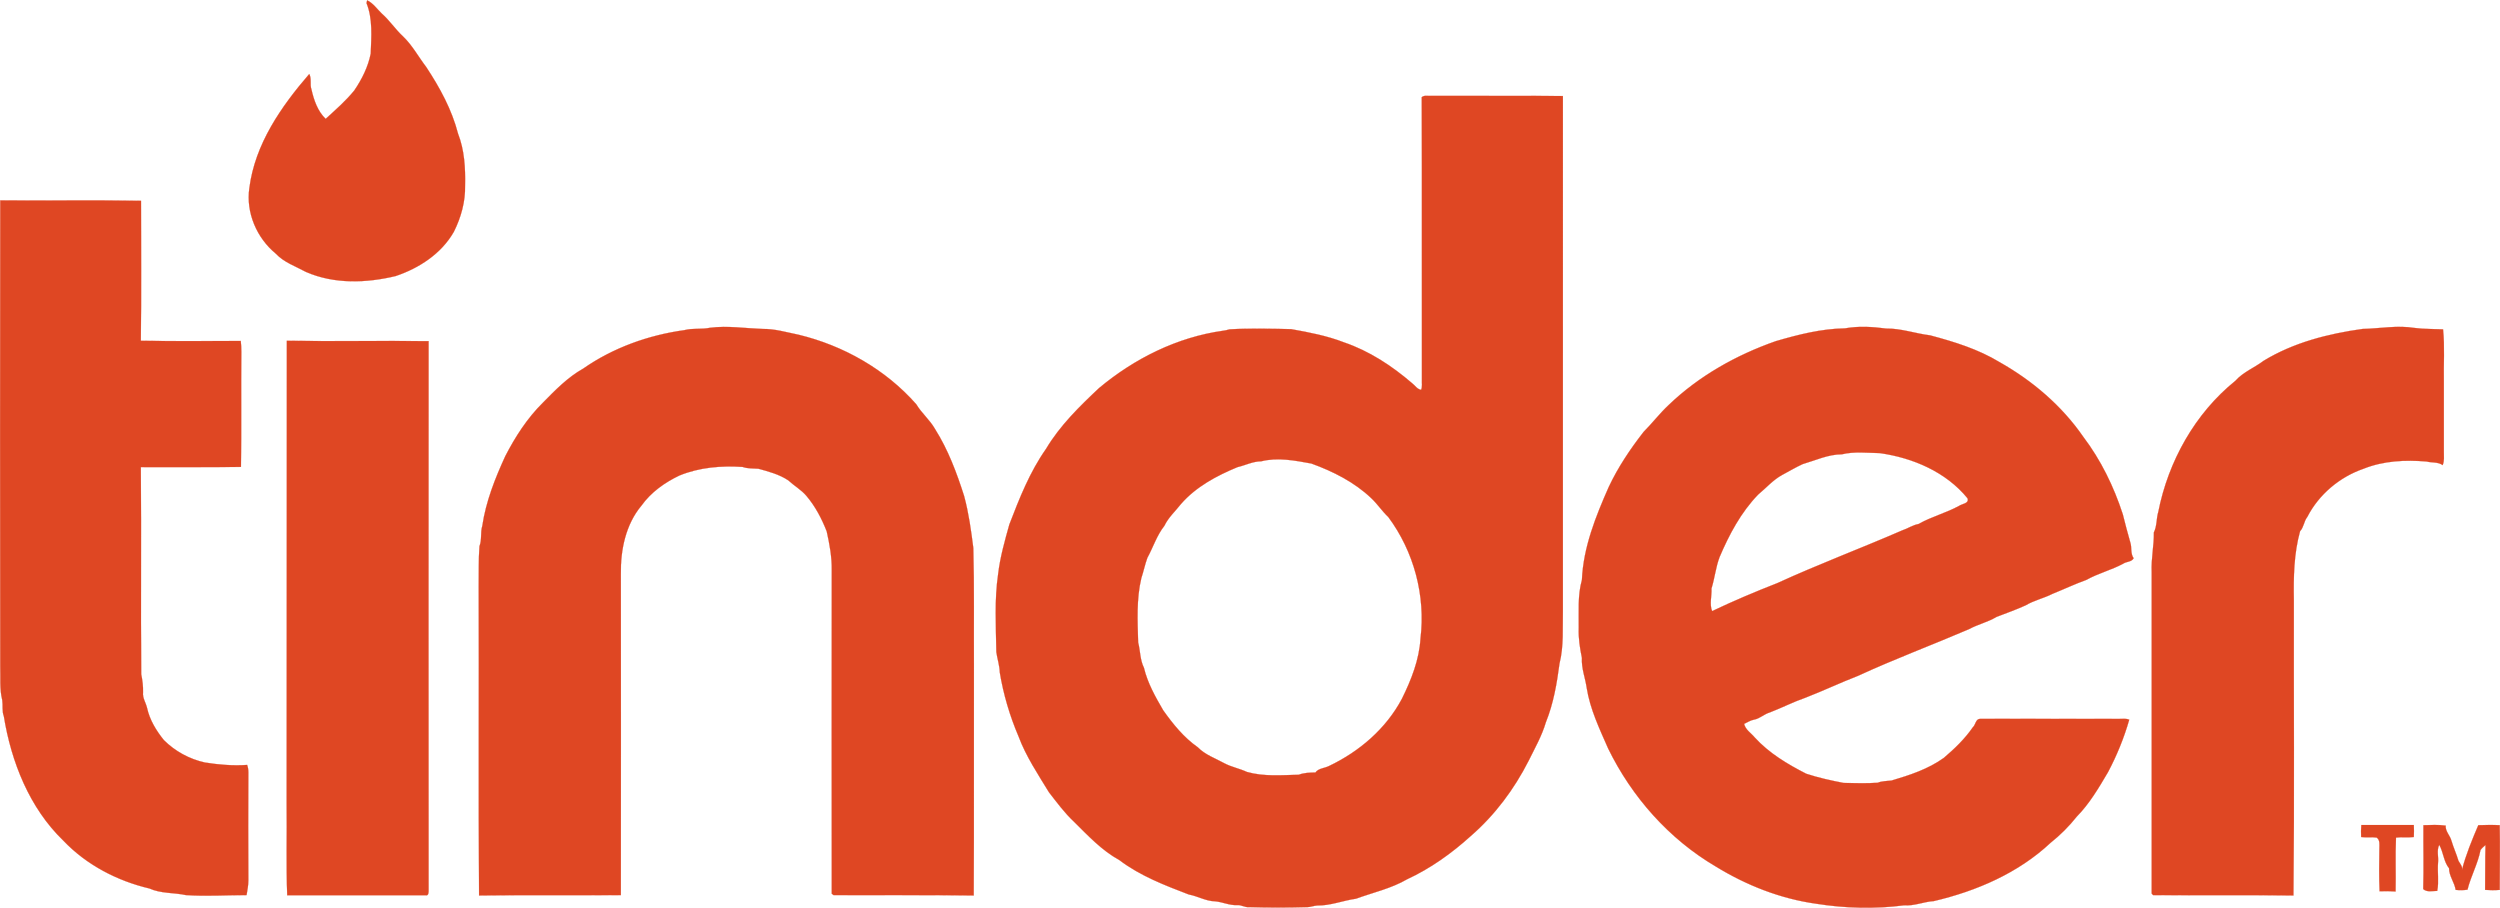
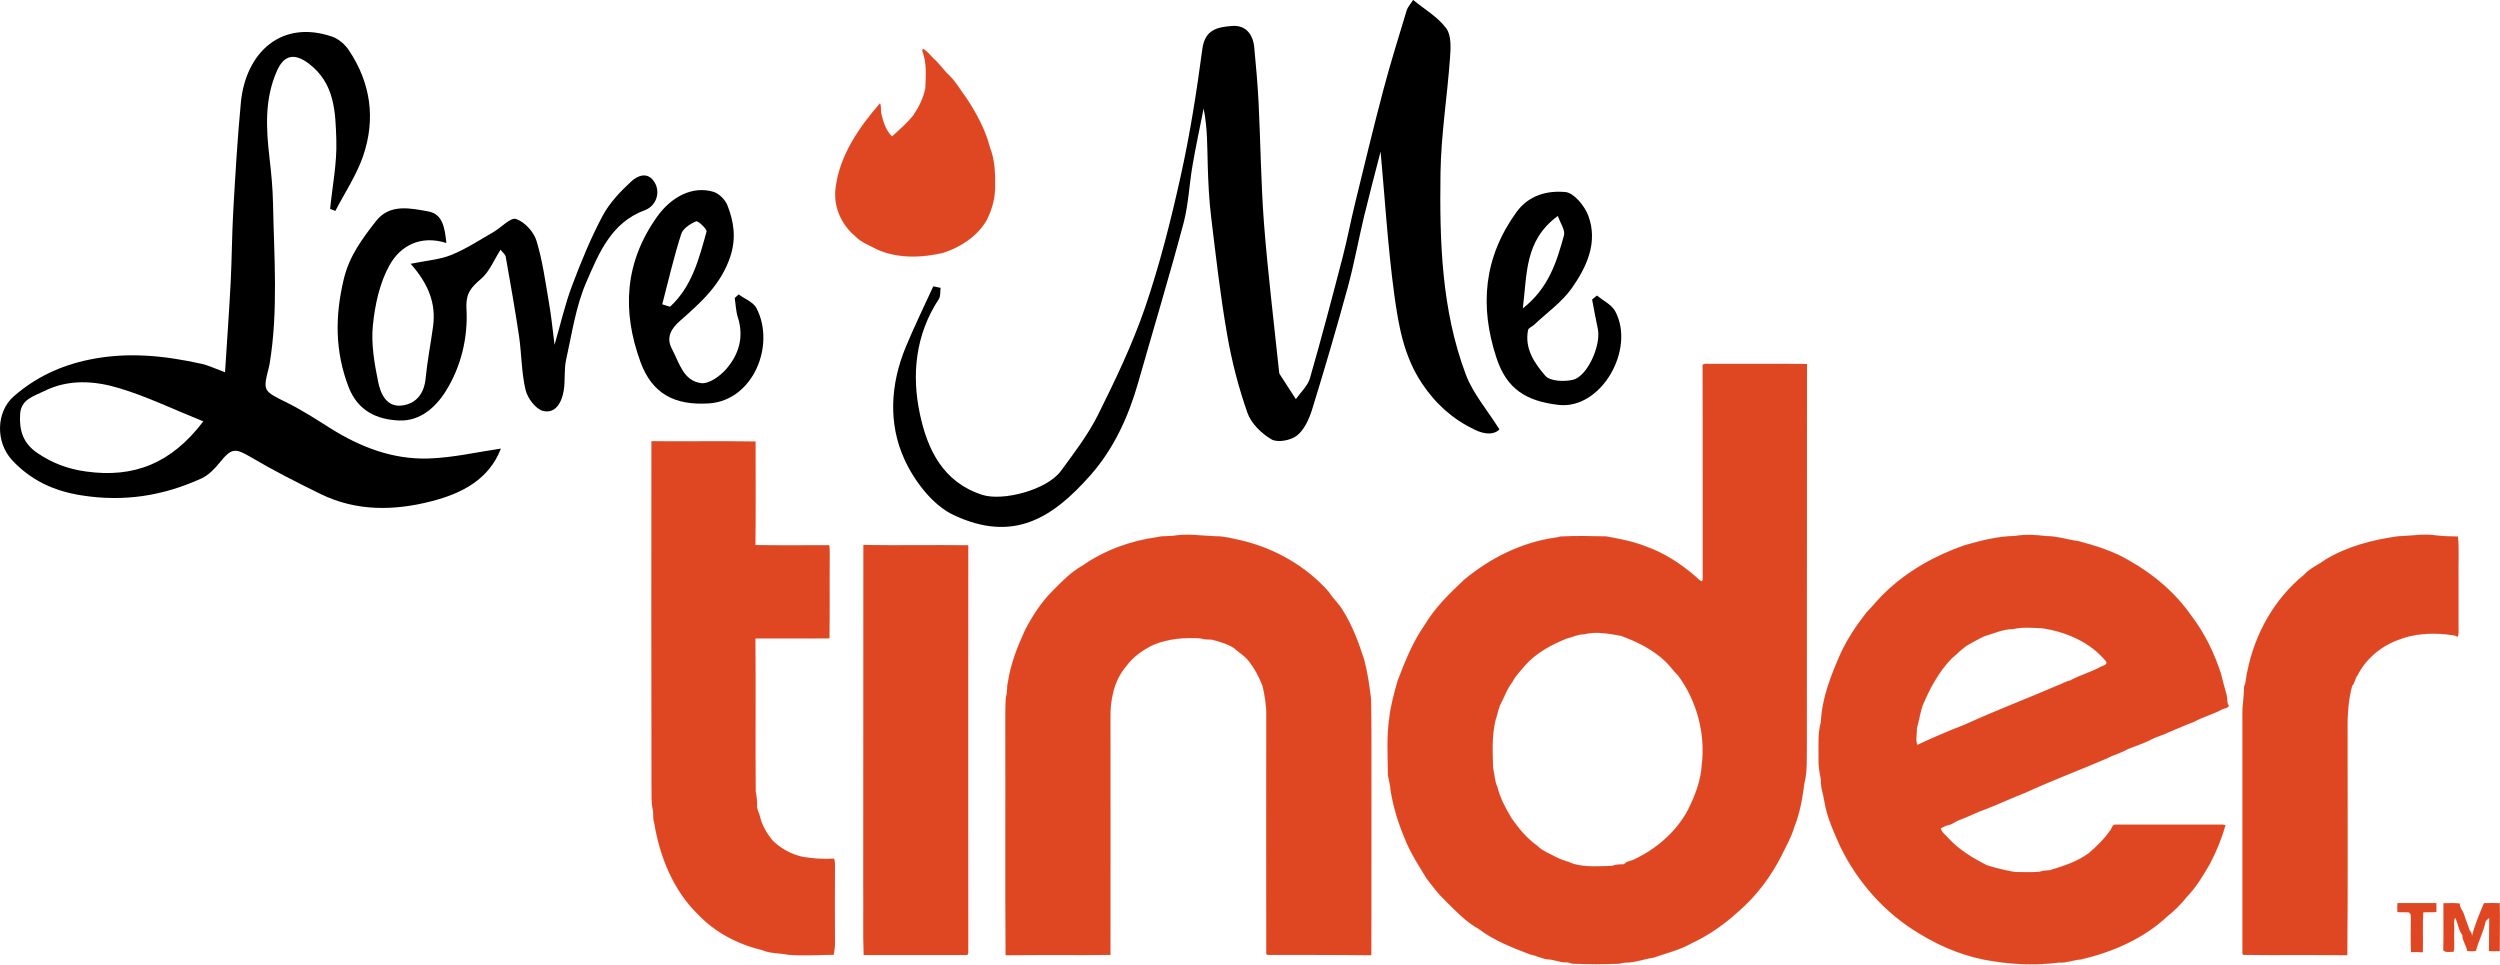
- <svg xmlns="http://www.w3.org/2000/svg" width="2500" height="908" viewBox="25.278 135.433 1248.358 453.222">
-   <path d="M208.6 135.5c3 1.4 4.9 4.3 7.3 6.6 3.9 3.4 6.801 7.9 10.601 11.4 4.7 4.5 7.7 10.2 11.6 15.3 6.8 10.3 12.8 21.3 15.9 33.3 3.2 8.2 3.7 17.1 3.5 25.9.2 8-2 15.9-5.601 23.1-6.199 10.9-17.399 18.2-29.1 22.1-14.6 3.5-30.7 4.1-44.8-2.1-5.101-2.8-10.9-4.7-15-9.1-9.5-7.8-15-20.5-13.2-32.8 2.8-21.9 15.9-40.7 29.9-56.9 1.3 2.4.199 5.2 1.1 7.7 1.2 5.3 3.1 10.9 7.1 14.7 4.9-4.5 10.101-9 14.301-14.2 3.8-5.6 6.899-11.8 8.199-18.4.301-8.4 1.101-17.2-2.1-25.2l.3-1.4zM25.4 235.4c23.4.2 46.9-.2 70.301.2 0 23.3.199 46.6-.101 69.9 16.601.3 33.2.1 49.9.1.2 1.8.3 3.6.3 5.4-.2 19.2.1 38.3-.2 57.5-16.7.2-33.3 0-50 .1.3 34.5-.1 68.9.2 103.4.6 3 1 6 .9 9.1-.301 2.801 1.399 5.101 2 7.7 1.3 6 4.6 11.4 8.399 16.101 5.601 5.6 12.8 9.5 20.5 11.199 7 1.101 14 1.7 21.101 1.2.399 1.2.6 2.4.6 3.7-.1 18-.1 36 0 53.9 0 2.5-.5 5-.9 7.399-10.1 0-20.199.7-30.3 0-6-1.3-12.399-.7-18.2-3.3-16.1-3.8-31.5-11.8-43-23.9C40 538.8 30.9 515.8 27.2 493c-1-2.5-.4-5.4-.801-8.1-1.399-5.5-.8-11.301-1-16.9-.099-77.5-.099-155.1.001-232.6zM367 300.2c4.199-1.1 8.699-.3 12.899-1.2 8.8-1.1 17.5.3 26.2.6 6.1-.1 12 1.7 18 2.9 22.3 5.4 43.4 17.3 58.7 34.7 2.7 4.5 6.8 7.8 9.399 12.4 6.5 10.3 10.801 21.8 14.5 33.4 2.301 8.5 3.5 17.3 4.601 26 .5 19.3.2 38.7.3 58-.1 38.5.1 77-.1 115.5-23.4-.3-46.7-.1-70-.2-.2-.1-.7-.5-.9-.7-.1-53.899 0-107.8 0-161.6.1-6.6-1.1-13-2.5-19.3-2.5-6.4-5.7-12.5-10.1-17.7-2.601-3.1-6.2-5.1-9.101-7.8-4.5-3-9.8-4.4-14.899-5.8-2.7-.2-5.4 0-7.9-.9-10.7-.7-21.6.2-31.6 4.3-7.301 3.5-14.101 8.3-18.9 15-7.9 9.4-10.5 22.2-10.3 34.2 0 53.4.1 106.9 0 160.3-23.601.2-47.2-.1-70.8.2-.4-51.5 0-103.1-.2-154.6.1-6.601-.1-13.2.4-19.801 1.3-3.3.399-6.899 1.399-10.1 1.8-12.2 6.4-23.8 11.5-34.9 5-9.7 11-19 18.8-26.7 6.101-6.2 12.4-12.7 20.101-17C331.4 309 349 302.7 367 300.2zM1205 299.6c8.699-.2 17.3-1.9 26-.5 4.699.6 9.5.5 14.199.7.9 8.7.2 17.5.4 26.2v35c0 2.2.3 4.5-.6 6.6-2.301-1.699-5.4-1.1-8-1.8-10.601-.899-21.5-.399-31.5 3.601-11.9 4.1-22.301 12.8-28.101 24.1-1.7 2.1-1.7 5.1-3.6 7.1-3.101 11.2-3.3 22.9-3.101 34.4-.1 49.2.301 98.3-.199 147.5-23.301-.3-46.7 0-70.101-.2-.2-.2-.5-.6-.7-.8v-160.5c-.3-6.7 1.2-13.2 1.101-19.8 1.6-3.2 1.2-6.9 2.2-10.2 5-25.3 18.3-49.2 38.5-65.5 3.899-4.4 9.5-6.5 14.1-10C1170.5 306.4 1187.8 302 1205 299.6zM168.5 305.5c23.6.4 47.2-.1 70.8.2 0 91.5-.1 182.899 0 274.3 0 .9 0 2.7-1.4 2.4h-69.199c-.601-15.1-.101-30.3-.301-45.4.1-77.1 0-154.3.1-231.5zM909 491.1c6-2.3 11.8-5.3 17.899-7.399 8.8-3.4 17.4-7.5 26.2-10.9 18.2-8.399 37-15.399 55.4-23.3 4.399-2.4 9.399-3.5 13.699-6.1 4.9-1.9 9.801-3.601 14.601-5.801 4.2-2.5 9-3.5 13.3-5.699 5.7-2.301 11.2-4.9 17-7 5.9-3.301 12.5-4.9 18.4-8.101 1.6-1.1 4.199-.8 5.199-2.7-1.699-2.399-.8-5.399-1.699-8-1.301-4.699-2.601-9.3-3.7-13.899-4.5-13.9-11-27.2-19.8-38.8-10.7-15.5-25.4-28-41.7-37.2-10.7-6.5-22.7-10.2-34.7-13.4-7.4-.9-14.5-3.5-22-3.4-6.8-.9-13.8-1.3-20.5-.1-11.9.2-23.3 3.1-34.6 6.4-19.7 6.9-38.4 17.4-53.5 31.9-4.5 4.2-8.2 9.1-12.5 13.4-6.7 8.6-12.801 17.7-17.4 27.5-6.5 14.7-12.7 30.1-13.4 46.4-2.199 7.8-1.5 16-1.6 24-.2 5.1.6 10.1 1.6 15-.3 5.199 1.7 10 2.4 15 1.7 10.6 6.4 20.399 10.7 30.199 11.8 24.2 30.399 45.2 53.7 58.9 15.3 9.4 32.3 16.1 50.1 18.6 14.5 2.301 29.4 2.7 44 .801 5 .399 9.8-1.801 14.8-2.101 21.3-5 42.2-14 58.3-29.1 4.801-3.8 9.301-8.3 13.101-13.101 6.399-6.5 11-14.399 15.6-22.199 4.4-8.301 8-17.101 10.601-26.2-1.4-.601-3-.4-4.4-.4-23.4.101-46.7-.1-70.1 0-2.2 0-2.2 3-3.601 4.2-4 5.8-9.1 10.7-14.5 15.3-7.8 5.601-17 8.601-26.1 11.3-2.4.301-4.7.2-6.9 1.101-5.6.399-11.3.2-17 .1-6.3-1.2-12.6-2.6-18.7-4.6-9.399-4.8-18.6-10.3-25.699-18.101-1.801-2.199-4.7-3.899-5.301-6.8 1.601-.7 3.101-1.8 4.9-2.1 2.9-.5 5.099-2.8 7.9-3.6zm-28.801-50.6c-1.399-3.5-.1-7.6-.3-11.3 1.601-5.101 2.101-10.5 4-15.601 4.8-11.3 10.7-22.399 19.3-31.3 4-3.3 7.4-7.3 12-9.8 3.4-1.8 6.7-3.8 10.2-5.4 6.5-1.899 12.8-4.899 19.601-4.899 6.199-1.5 12.6-.7 18.899-.601 16.5 2.301 33.101 9.4 43.8 22.5 1.101 2.601-2.6 2.801-4.1 3.801-6.5 3.6-13.8 5.399-20.3 9.1-2.9.5-5.4 2.3-8.2 3.2-20.7 9-41.8 16.899-62.3 26.3-10.999 4.3-21.899 8.9-32.6 14zM805.699 183.3c-21.899-.2-43.8 0-65.699-.1-1.601.2-3.5-.5-4.801.7.2 47 0 94.1.101 141.1-.101 1.7.3 3.4-.4 5-2-.3-3-2.2-4.5-3.3-10.1-8.7-21.399-16.1-34-20.4-8.5-3.3-17.399-5-26.399-6.6-10.2-.2-20.5-.5-30.801.1-1.1.3-2.1.6-3.199.7-22.9 3.2-44.301 13.9-61.9 28.6-9.8 9.2-19.6 18.8-26.5 30.4-8.1 11.5-13.3 24.7-18.3 37.7-2.3 8.2-4.601 16.3-5.601 24.7-1.9 12.9-1.1 26.1-.9 39.1.5 3.4 1.6 6.6 1.7 10 1.8 11 5 21.8 9.399 32.1 3.7 9.9 9.7 18.9 15.2 27.9 3.9 5 7.7 10.2 12.4 14.6 7 6.9 13.899 14.4 22.699 19.2 10.4 7.9 22.7 12.601 34.7 17.2 4.4.8 8.5 3.3 13 3.4 3.8.3 7.3 2.1 11.101 1.899 2-.2 3.8 1.2 5.899 1 9.7.3 19.5.3 29.2 0 1.6 0 3.2-.7 4.9-.8 6.699.1 12.899-2.5 19.399-3.4 8.5-3.1 17.601-5.1 25.5-9.699 11.7-5.4 22.3-13 31.8-21.601 12-10.399 21.7-23.399 28.9-37.6 3.1-6.3 6.6-12.4 8.6-19.2 3.801-9.4 5.5-19.4 6.801-29.3 2.199-8.7 1.5-17.8 1.699-26.8.002-85.499.002-170.999.002-256.599zM734.6 454.1c-.6 10.601-4.6 20.7-9.3 30.2-7.9 14.9-21.2 26.3-36.3 33.5-2.301 1.2-5.301 1.101-6.9 3.3-2.8 0-5.6.101-8.3 1.101-8.601.2-17.5 1-25.9-1.4-3.6-1.7-7.6-2.399-11.2-4.3-4.5-2.5-9.6-4.2-13.3-8-7-4.9-12.399-11.6-17.3-18.5-3.9-6.7-7.8-13.6-9.6-21.2-2-4-1.801-8.5-2.9-12.7-.3-10.699-.9-21.699 1.6-32.1 1.101-3.3 1.801-6.8 3-10.1 2.9-5.301 4.7-11.2 8.5-16 2-4.2 5.5-7.301 8.301-10.9 7.5-8.6 17.8-14.1 28.199-18.4 3.9-.899 7.7-2.899 11.801-2.899 8.3-2.101 16.899-.4 25.1 1.1 10.8 3.9 21.5 9.3 29.9 17.3 3.1 2.9 5.399 6.5 8.5 9.4C731.3 410.7 737.199 432.8 734.6 454.1zM1204.4 547.3h26.2c.1 2 .1 4 0 6-3 .4-6-.1-8.9.3-.399 9 0 17.9-.199 26.9-2.7-.2-5.4-.2-8-.1-.301-7.101-.2-14.301-.101-21.4 0-1.9.4-4.1-1.3-5.4-2.6-.399-5.2.101-7.8-.3-.101-2-.101-4 .1-6zM1235.4 547.4c3.7-.101 7.4-.301 11.101.199-.2 2.9 2.199 4.9 2.899 7.601 1 3.399 2.5 6.6 3.5 10 .8 1.5 2.2 2.8 1.7 4.7 2-7.801 5.1-15.2 8.2-22.5 3.5-.101 7.1-.2 10.7 0 .199 10.699 0 21.6 0 32.3-2.4.2-4.801.2-7.301 0 .101-7.5 0-15 .2-22.4-.899.8-1.8 1.5-2.5 2.5-1.3 6.8-4.8 13-6.5 19.8-2 .301-3.899.301-5.899.101-.601-3.8-3.301-6.9-3.301-10.8-2.699-3.301-2.8-8-4.899-11.7-1.4 2.7-.3 5.899-.601 8.8-.399 4.7.5 9.5-.399 14.2-2.4 0-5.101.8-7-.9.3-10.601 0-21.201.1-31.901z" fill="#df4723" stroke="#df4723" stroke-width=".094" />
+ <svg xmlns="http://www.w3.org/2000/svg" version="1.1" id="Layer_1" x="0px" y="0px" viewBox="0 0 3380.6 1304.2" style="enable-background:new 0 0 3380.6 1304.2;" xml:space="preserve">
+   <style type="text/css">
+ 	.st0{fill:#DF4723;stroke:#DF4723;stroke-width:9.400000e-02;}
+ </style>
+   <path class="st0" d="M1247.8,65.9c6,2.8,9.8,8.6,14.6,13.2c7.8,6.8,13.6,15.8,21.2,22.8c9.4,9,15.4,20.4,23.2,30.6  c13.6,20.6,25.6,42.7,31.8,66.7c6.4,16.4,7.4,34.2,7,51.9c0.4,16-4,31.8-11.2,46.3c-12.4,21.8-34.8,36.4-58.3,44.3  c-29.2,7-61.5,8.2-89.7-4.2c-10.2-5.6-21.8-9.4-30-18.2c-19-15.6-30-41.1-26.4-65.7c5.6-43.9,31.8-81.5,59.9-113.9  c2.6,4.8,0.4,10.4,2.2,15.4c2.4,10.6,6.2,21.8,14.2,29.4c9.8-9,20.2-18,28.6-28.4c7.6-11.2,13.8-23.6,16.4-36.8  c0.6-16.8,2.2-34.4-4.2-50.5L1247.8,65.9z M880.9,596.6c46.9,0.4,93.9-0.4,140.8,0.4c0,46.7,0.4,93.3-0.2,140  c33.2,0.6,66.5,0.2,99.9,0.2c0.4,3.6,0.6,7.2,0.6,10.8c-0.4,38.5,0.2,76.7-0.4,115.2c-33.4,0.4-66.7,0-100.1,0.2  c0.6,69.1-0.2,138,0.4,207.1c1.2,6,2,12,1.8,18.2c-0.6,5.6,2.8,10.2,4,15.4c2.6,12,9.2,22.8,16.8,32.2c11.2,11.2,25.6,19,41.1,22.4  c14,2.2,28,3.4,42.3,2.4c0.8,2.4,1.2,4.8,1.2,7.4c-0.2,36-0.2,72.1,0,107.9c0,5-1,10-1.8,14.8c-20.2,0-40.5,1.4-60.7,0  c-12-2.6-24.8-1.4-36.4-6.6c-32.2-7.6-63.1-23.6-86.1-47.9c-33.8-32.6-52.1-78.7-59.5-124.4c-2-5-0.8-10.8-1.6-16.2  c-2.8-11-1.6-22.6-2-33.8C880.7,907.2,880.7,751.8,880.9,596.6z M1565,726.3c8.4-2.2,17.4-0.6,25.8-2.4c17.6-2.2,35,0.6,52.5,1.2  c12.2-0.2,24,3.4,36,5.8c44.7,10.8,86.9,34.6,117.6,69.5c5.4,9,13.6,15.6,18.8,24.8c13,20.6,21.6,43.7,29,66.9  c4.6,17,7,34.6,9.2,52.1c1,38.7,0.4,77.5,0.6,116.2c-0.2,77.1,0.2,154.2-0.2,231.3c-46.9-0.6-93.5-0.2-140.2-0.4  c-0.4-0.2-1.4-1-1.8-1.4c-0.2-107.9,0-215.9,0-323.6c0.2-13.2-2.2-26-5-38.7c-5-12.8-11.4-25-20.2-35.4  c-5.2-6.2-12.4-10.2-18.2-15.6c-9-6-19.6-8.8-29.8-11.6c-5.4-0.4-10.8,0-15.8-1.8c-21.4-1.4-43.3,0.4-63.3,8.6  c-14.6,7-28.2,16.6-37.8,30c-15.8,18.8-21,44.5-20.6,68.5c0,106.9,0.2,214.1,0,321c-47.3,0.4-94.5-0.2-141.8,0.4  c-0.8-103.1,0-206.5-0.4-309.6c0.2-13.2-0.2-26.4,0.8-39.7c2.6-6.6,0.8-13.8,2.8-20.2c3.6-24.4,12.8-47.7,23-69.9  c10-19.4,22-38,37.6-53.5c12.2-12.4,24.8-25.4,40.3-34C1493.7,743.9,1528.9,731.3,1565,726.3z M3243.2,725.1  c17.4-0.4,34.6-3.8,52.1-1c9.4,1.2,19,1,28.4,1.4c1.8,17.4,0.4,35,0.8,52.5v70.1c0,4.4,0.6,9-1.2,13.2c-4.6-3.4-10.8-2.2-16-3.6  c-21.2-1.8-43.1-0.8-63.1,7.2c-23.8,8.2-44.7,25.6-56.3,48.3c-3.4,4.2-3.4,10.2-7.2,14.2c-6.2,22.4-6.6,45.9-6.2,68.9  c-0.2,98.5,0.6,196.9-0.4,295.4c-46.7-0.6-93.5,0-140.4-0.4c-0.4-0.4-1-1.2-1.4-1.6V968.2c-0.6-13.4,2.4-26.4,2.2-39.7  c3.2-6.4,2.4-13.8,4.4-20.4c10-50.7,36.6-98.5,77.1-131.2c7.8-8.8,19-13,28.2-20C3174.1,738.7,3208.7,729.9,3243.2,725.1z   M1167.5,736.9c47.3,0.8,94.5-0.2,141.8,0.4c0,183.2-0.2,366.3,0,549.3c0,1.8,0,5.4-2.8,4.8h-138.6c-1.2-30.2-0.2-60.7-0.6-90.9  C1167.5,1046.1,1167.3,891.5,1167.5,736.9L1167.5,736.9z M2650.4,1108.6c12-4.6,23.6-10.6,35.8-14.8c17.6-6.8,34.8-15,52.5-21.8  c36.4-16.8,74.1-30.8,110.9-46.7c8.8-4.8,18.8-7,27.4-12.2c9.8-3.8,19.6-7.2,29.2-11.6c8.4-5,18-7,26.6-11.4  c11.4-4.6,22.4-9.8,34-14c11.8-6.6,25-9.8,36.8-16.2c3.2-2.2,8.4-1.6,10.4-5.4c-3.4-4.8-1.6-10.8-3.4-16c-2.6-9.4-5.2-18.6-7.4-27.8  c-9-27.8-22-54.5-39.7-77.7c-21.4-31-50.9-56.1-83.5-74.5c-21.4-13-45.5-20.4-69.5-26.8c-14.8-1.8-29-7-44.1-6.8  c-13.6-1.8-27.6-2.6-41.1-0.2c-23.8,0.4-46.7,6.2-69.3,12.8c-39.5,13.8-76.9,34.8-107.1,63.9c-9,8.4-16.4,18.2-25,26.8  c-13.4,17.2-25.6,35.4-34.8,55.1c-13,29.4-25.4,60.3-26.8,92.9c-4.4,15.6-3,32-3.2,48.1c-0.4,10.2,1.2,20.2,3.2,30  c-0.6,10.4,3.4,20,4.8,30c3.4,21.2,12.8,40.9,21.4,60.5c23.6,48.5,60.9,90.5,107.5,118c30.6,18.8,64.7,32.2,100.3,37.2  c29,4.6,58.9,5.4,88.1,1.6c10,0.8,19.6-3.6,29.6-4.2c42.7-10,84.5-28,116.8-58.3c9.6-7.6,18.6-16.6,26.2-26.2  c12.8-13,22-28.8,31.2-44.5c8.8-16.6,16-34.2,21.2-52.5c-2.8-1.2-6-0.8-8.8-0.8c-46.9,0.2-93.5-0.2-140.4,0c-4.4,0-4.4,6-7.2,8.4  c-8,11.6-18.2,21.4-29,30.6c-15.6,11.2-34,17.2-52.3,22.6c-4.8,0.6-9.4,0.4-13.8,2.2c-11.2,0.8-22.6,0.4-34,0.2  c-12.6-2.4-25.2-5.2-37.4-9.2c-18.8-9.6-37.2-20.6-51.5-36.2c-3.6-4.4-9.4-7.8-10.6-13.6c3.2-1.4,6.2-3.6,9.8-4.2  C2640.4,1114.8,2644.8,1110.2,2650.4,1108.6L2650.4,1108.6z M2592.7,1007.3c-2.8-7-0.2-15.2-0.6-22.6c3.2-10.2,4.2-21,8-31.2  c9.6-22.6,21.4-44.9,38.7-62.7c8-6.6,14.8-14.6,24-19.6c6.8-3.6,13.4-7.6,20.4-10.8c13-3.8,25.6-9.8,39.3-9.8  c12.4-3,25.2-1.4,37.8-1.2c33,4.6,66.3,18.8,87.7,45.1c2.2,5.2-5.2,5.6-8.2,7.6c-13,7.2-27.6,10.8-40.7,18.2  c-5.8,1-10.8,4.6-16.4,6.4c-41.5,18-83.7,33.8-124.8,52.7C2636,987.9,2614.2,997.1,2592.7,1007.3L2592.7,1007.3z M2443.5,492.2  c-43.9-0.4-87.7,0-131.6-0.2c-3.2,0.4-7-1-9.6,1.4c0.4,94.1,0,188.4,0.2,282.6c-0.2,3.4,0.6,6.8-0.8,10c-4-0.6-6-4.4-9-6.6  c-20.2-17.4-42.9-32.2-68.1-40.9c-17-6.6-34.8-10-52.9-13.2c-20.4-0.4-41.1-1-61.7,0.2c-2.2,0.6-4.2,1.2-6.4,1.4  c-45.9,6.4-88.7,27.8-124,57.3c-19.6,18.4-39.3,37.6-53.1,60.9c-16.2,23-26.6,49.5-36.6,75.5c-4.6,16.4-9.2,32.6-11.2,49.5  c-3.8,25.8-2.2,52.3-1.8,78.3c1,6.8,3.2,13.2,3.4,20c3.6,22,10,43.7,18.8,64.3c7.4,19.8,19.4,37.8,30.4,55.9  c7.8,10,15.4,20.4,24.8,29.2c14,13.8,27.8,28.8,45.5,38.5c20.8,15.8,45.5,25.2,69.5,34.4c8.8,1.6,17,6.6,26,6.8  c7.6,0.6,14.6,4.2,22.2,3.8c4-0.4,7.6,2.4,11.8,2c19.4,0.6,39.1,0.6,58.5,0c3.2,0,6.4-1.4,9.8-1.6c13.4,0.2,25.8-5,38.8-6.8  c17-6.2,35.2-10.2,51.1-19.4c23.4-10.8,44.7-26,63.7-43.3c24-20.8,43.5-46.9,57.9-75.3c6.2-12.6,13.2-24.8,17.2-38.5  c7.6-18.8,11-38.9,13.6-58.7c4.4-17.4,3-35.6,3.4-53.7C2443.5,834.9,2443.5,663.6,2443.5,492.2L2443.5,492.2z M2301.2,1034.5  c-1.2,21.2-9.2,41.5-18.6,60.5c-15.8,29.8-42.5,52.7-72.7,67.1c-4.6,2.4-10.6,2.2-13.8,6.6c-5.6,0-11.2,0.2-16.6,2.2  c-17.2,0.4-35,2-51.9-2.8c-7.2-3.4-15.2-4.8-22.4-8.6c-9-5-19.2-8.4-26.6-16c-14-9.8-24.8-23.2-34.6-37  c-7.8-13.4-15.6-27.2-19.2-42.5c-4-8-3.6-17-5.8-25.4c-0.6-21.4-1.8-43.5,3.2-64.3c2.2-6.6,3.6-13.6,6-20.2c5.8-10.6,9.4-22.4,17-32  c4-8.4,11-14.6,16.6-21.8c15-17.2,35.6-28.2,56.5-36.8c7.8-1.8,15.4-5.8,23.6-5.8c16.6-4.2,33.8-0.8,50.3,2.2  c21.6,7.8,43.1,18.6,59.9,34.6c6.2,5.8,10.8,13,17,18.8C2294.5,947.6,2306.4,991.9,2301.2,1034.5z M3242,1221.2h52.5  c0.2,4,0.2,8,0,12c-6,0.8-12-0.2-17.8,0.6c-0.8,18,0,35.8-0.4,53.9c-5.4-0.4-10.8-0.4-16-0.2c-0.6-14.2-0.4-28.6-0.2-42.9  c0-3.8,0.8-8.2-2.6-10.8c-5.2-0.8-10.4,0.2-15.6-0.6C3241.6,1229.2,3241.6,1225.2,3242,1221.2L3242,1221.2z M3304.1,1221.4  c7.4-0.2,14.8-0.6,22.2,0.4c-0.4,5.8,4.4,9.8,5.8,15.2c2,6.8,5,13.2,7,20c1.6,3,4.4,5.6,3.4,9.4c4-15.6,10.2-30.4,16.4-45.1  c7-0.2,14.2-0.4,21.4,0c0.4,21.4,0,43.3,0,64.7c-4.8,0.4-9.6,0.4-14.6,0c0.2-15,0-30,0.4-44.9c-1.8,1.6-3.6,3-5,5  c-2.6,13.6-9.6,26-13,39.7c-4,0.6-7.8,0.6-11.8,0.2c-1.2-7.6-6.6-13.8-6.6-21.6c-5.4-6.6-5.6-16-9.8-23.4  c-2.8,5.4-0.6,11.8-1.2,17.6c-0.8,9.4,1,19-0.8,28.4c-4.8,0-10.2,1.6-14-1.8C3304.5,1264,3303.9,1242.8,3304.1,1221.4L3304.1,1221.4  z" />
+   <g>
+     <path d="M1271.9,389.2c-0.7,5.1,0.2,11.3-2.4,15.2c-31.8,48.4-37,102.9-25.4,156.3c10.1,46.8,30.8,91.2,84,108.4   c28,9.1,87.8-6.6,106.6-32.4c17.9-24.4,36.7-48.9,50.1-75.8c23.6-47.4,46.7-95.6,63.8-145.6c19.7-57.8,34.8-117.5,48-177.3   c12.6-56.7,21.6-114.4,29.3-172c3.6-26.9,21.7-29.4,40.3-30.9c18.1-1.4,28,11,29.8,28.5c2.4,24.9,4.6,49.9,5.9,74.9   c2.7,54.9,3.2,110,7.4,164.8c5.2,66.2,13.3,132.2,20.2,198.2c0.2,1.5,0.2,3.3,1,4.5c7.2,11.3,14.5,22.5,21.8,33.7   c6.5-9.3,16-17.8,19-28.1c15.8-54.8,30.3-109.9,44.6-165.1c6.1-23.6,10.6-47.6,16.4-71.3c12.6-51.6,25-103.2,38.6-154.6   c9.5-35.8,20.6-71.2,31.3-106.7c1.3-4.2,4.7-7.7,8.7-14c15.9,13.1,33.9,23.4,44.9,38.6c7.1,9.8,5.9,27.1,4.9,40.7   c-3.7,51.5-12,102.8-12.8,154.2c-1.3,92.2,1.2,184.9,34.1,272.7c9.7,26,29.2,48.3,45.6,74.6c-7.1,7.3-19.5,7.2-33.6,0.3   c-29.7-14.3-52.5-34.6-71.2-62.6c-24.7-37-31.7-78.6-37.4-120.1c-8.7-64.1-12.6-128.9-18.5-193.3c-7.3,28.3-15.2,58-22.4,87.8   c-7.6,31.7-13.3,63.9-21.9,95.3c-15.2,55.6-31.4,110.9-48.4,165.9c-4,12.8-10.5,27.1-20.4,35c-8.2,6.5-26.2,9.9-34.3,5.2   c-13.5-7.8-27.6-21.5-32.6-35.8c-12.1-34.3-21.3-70-27.5-105.9c-9.2-52.6-15.2-105.7-21.6-158.7c-2.8-22.8-3.9-45.8-4.6-68.7   c-0.8-25.9-0.2-51.8-5.6-78.3c-5.1,25.6-10.6,51.1-15,76.8c-4.5,26-5.5,52.9-12.2,78.3c-19.2,72-40.8,143.4-61.2,215.1   c-13,45.8-32.8,89.2-63.7,124.5c-52.1,59.4-105.3,92.9-186.1,54.9c-28.2-13.3-53-45.8-66.5-75.5c-22-48.3-18.8-101.4,1.8-151.4   c11.5-27.8,24.8-54.9,37.3-82.3C1265.2,387.9,1268.5,388.5,1271.9,389.2z" />
+     <path d="M2159.5,399.6c8.4,7,19.9,12.4,24.7,21.4c27.6,51.6-19.2,133.3-76.9,126.5c-43.3-5.1-69.8-21.3-83.6-63.2   c-23.3-70.4-17.3-136.2,26.8-197.3c16.7-23.2,42-29.6,66.4-27.3c11.4,1.1,25.9,18.7,30.8,31.8c13.5,36.1-2,69.3-22.2,98.1   c-13.4,19-33.6,33.1-50.8,49.4c-2.7,2.6-7.8,4.4-8.4,7.3c-5,25.3,9,45.3,23.5,62c6.3,7.3,25.3,8,37.1,5.3   c19.7-4.5,38.5-47.1,33.7-69.1c-2.8-13.1-5.2-26.4-7.7-39.5C2155.2,403.1,2157.3,401.4,2159.5,399.6z M2059.2,417   c35.2-27.6,45.9-63.3,55.7-98.8c1.9-6.9-4.9-16.2-8.3-26.2C2061.3,325.1,2065.2,370.4,2059.2,417z" />
+   </g>
+   <g>
+     <path d="M304.3,503.4c2.7-43,5.6-82.2,7.6-121.3c1.7-32.8,1.7-65.7,3.6-98.4c2.8-48.3,5.6-96.7,10.2-144.9   c6.6-68.4,55.3-112.7,123.6-89.2c8.7,3,17.3,10.6,22.5,18.4c29.7,44.4,36.4,93.2,19.1,143.3c-9,25.9-24.7,49.4-37.4,73.9   c-2.4-0.9-4.7-1.8-7.1-2.7c3.1-31,9.4-62.1,8.4-93c-1.2-37.4-1.8-76.6-37.1-103.4c-18.9-14.4-33.4-12.4-43.1,9.5   c-17.1,38.4-14.8,78.3-10.1,118.5c2.4,20.4,4.3,40.9,4.7,61.4c1.4,72.2,7.2,144.5-4.6,216.5c-0.2,1.5-0.6,3-1,4.5   c-8.2,32.7-7.9,31.9,24.3,47.9c20.3,10.1,39.5,22.5,58.7,34.6c40.6,25.6,84.6,42.5,132.7,41c32.9-1,65.7-8.7,98-13.4   c-16,41.9-52.9,60.7-93.8,71.2c-50.4,13-101.6,13.9-150-9.8c-31.9-15.6-63.6-31.7-94.1-49.7c-21.3-12.6-26.3-12.7-42.2,7.1   c-6.8,8.4-15.1,17.1-24.7,21.5c-51.7,23.7-105.2,32.1-162.6,22.9c-37.6-6-68.1-20.4-93.4-47.4c-22.4-24-22.3-65.2,2.3-86.6   c29-25.3,62.5-41.3,101.5-49.4c52.2-10.9,102.3-5.5,152.9,5.7C281.3,493.9,288.9,497.7,304.3,503.4z M274.9,569.8   c-39.6-15.9-75.7-33.5-113.7-44.9c-33.2-10-68.4-12.6-101.8,4.1c-14.2,7.1-31,10.9-32.2,31.2c-1.3,21.9,3.8,39.4,24.1,52.9   c20.3,13.5,40.8,21.2,65.2,24.5C180.8,646.6,231.7,626.8,274.9,569.8z" />
+     <path d="M676.9,337.7c-9.2,14.3-15.1,29.6-26.1,39.1c-13.5,11.7-21.2,19.3-20,41c2.1,38.4-7.1,77.7-28,111.1   c-13.8,22.1-34.9,40.9-63.3,39.7c-30.3-1.3-55.7-13.2-68.1-45.2c-18.5-48.2-18.5-95.6-6.6-145.7c7.5-31.6,25.2-55.1,43.7-78.8   c18.6-23.8,46.5-17.3,70.7-13c19.6,3.5,22.3,22.7,24.4,42.7c-34.7-11-62.1,3.4-76.9,30.1c-13.4,24-19.7,53.6-22.5,81.4   c-2.5,25.1,2.1,51.4,7.2,76.5c3.3,16.2,11.6,34.9,33.2,31.6c18.9-2.9,29.1-16.6,31-36.9c2.2-23.4,6.9-46.5,10-69.8   c4.2-30.8-5.9-57.3-30.3-84.8c20.8-4.3,39-5.5,55.1-12c19.8-8,38-20.1,56.7-30.8c10.7-6.1,23.3-20.3,30.7-17.8   c11.5,3.8,23.9,17.3,27.6,29.3c8.4,27.5,12.2,56.5,17.1,85c3,17.2,4.7,34.6,7.4,55.8c8.4-28.9,14.2-54.8,23.5-79.5   c12.2-32.3,25.3-64.5,41.5-94.9c9.4-17.6,24.2-33.1,39.1-46.8c8.3-7.6,22.4-13.7,31.5,2.2c7.8,13.6,1.7,31.4-13.7,37.1   c-45.5,16.8-62.1,58.5-78.8,96.9c-14.4,32.9-19.6,69.9-27.5,105.4c-3,13.6-0.9,28.3-3.3,42.1c-2.6,15.2-10.9,31.1-27.8,27   c-9.9-2.4-21.1-17.3-23.7-28.4c-5.6-23.5-5.3-48.4-8.8-72.5c-5.3-35.9-11.7-71.6-18-107.4C683.5,344.3,680,341.7,676.9,337.7z" />
+     <path d="M998.8,398.1c8.3,6.1,20,10.5,24.2,18.7c25.9,50.2-4.6,124.9-64.5,128.7c-45.8,2.9-76.5-12.6-92.4-56   c-25.3-69.2-21.4-134.7,22.4-196.4c19-26.7,47.7-42.3,76.3-33.7c7.6,2.3,16,10.8,18.9,18.4c8.7,22.1,12,44.4,3.9,69   c-12.5,37.9-40,62.5-68.1,87.1c-12.3,10.8-19,22.6-10.9,37.9c9.9,18.4,15.3,43.4,39.7,46.3c10.5,1.2,25.2-9.4,33.4-18.7   c17.3-19.7,24.6-43.3,16.1-70.1c-2.7-8.4-2.9-17.5-4.3-26.3C995.3,401.3,997.1,399.7,998.8,398.1z M895.5,411.5   c3.5,1.1,7,2.2,10.5,3.3c29.6-27.1,39.2-64.7,49.4-101.6c0.9-3.4-11.6-15-14.1-13.9c-7.9,3.3-17.8,9.7-20.1,17.1   C911.2,347.5,903.8,379.6,895.5,411.5z" />
+   </g>
</svg>
